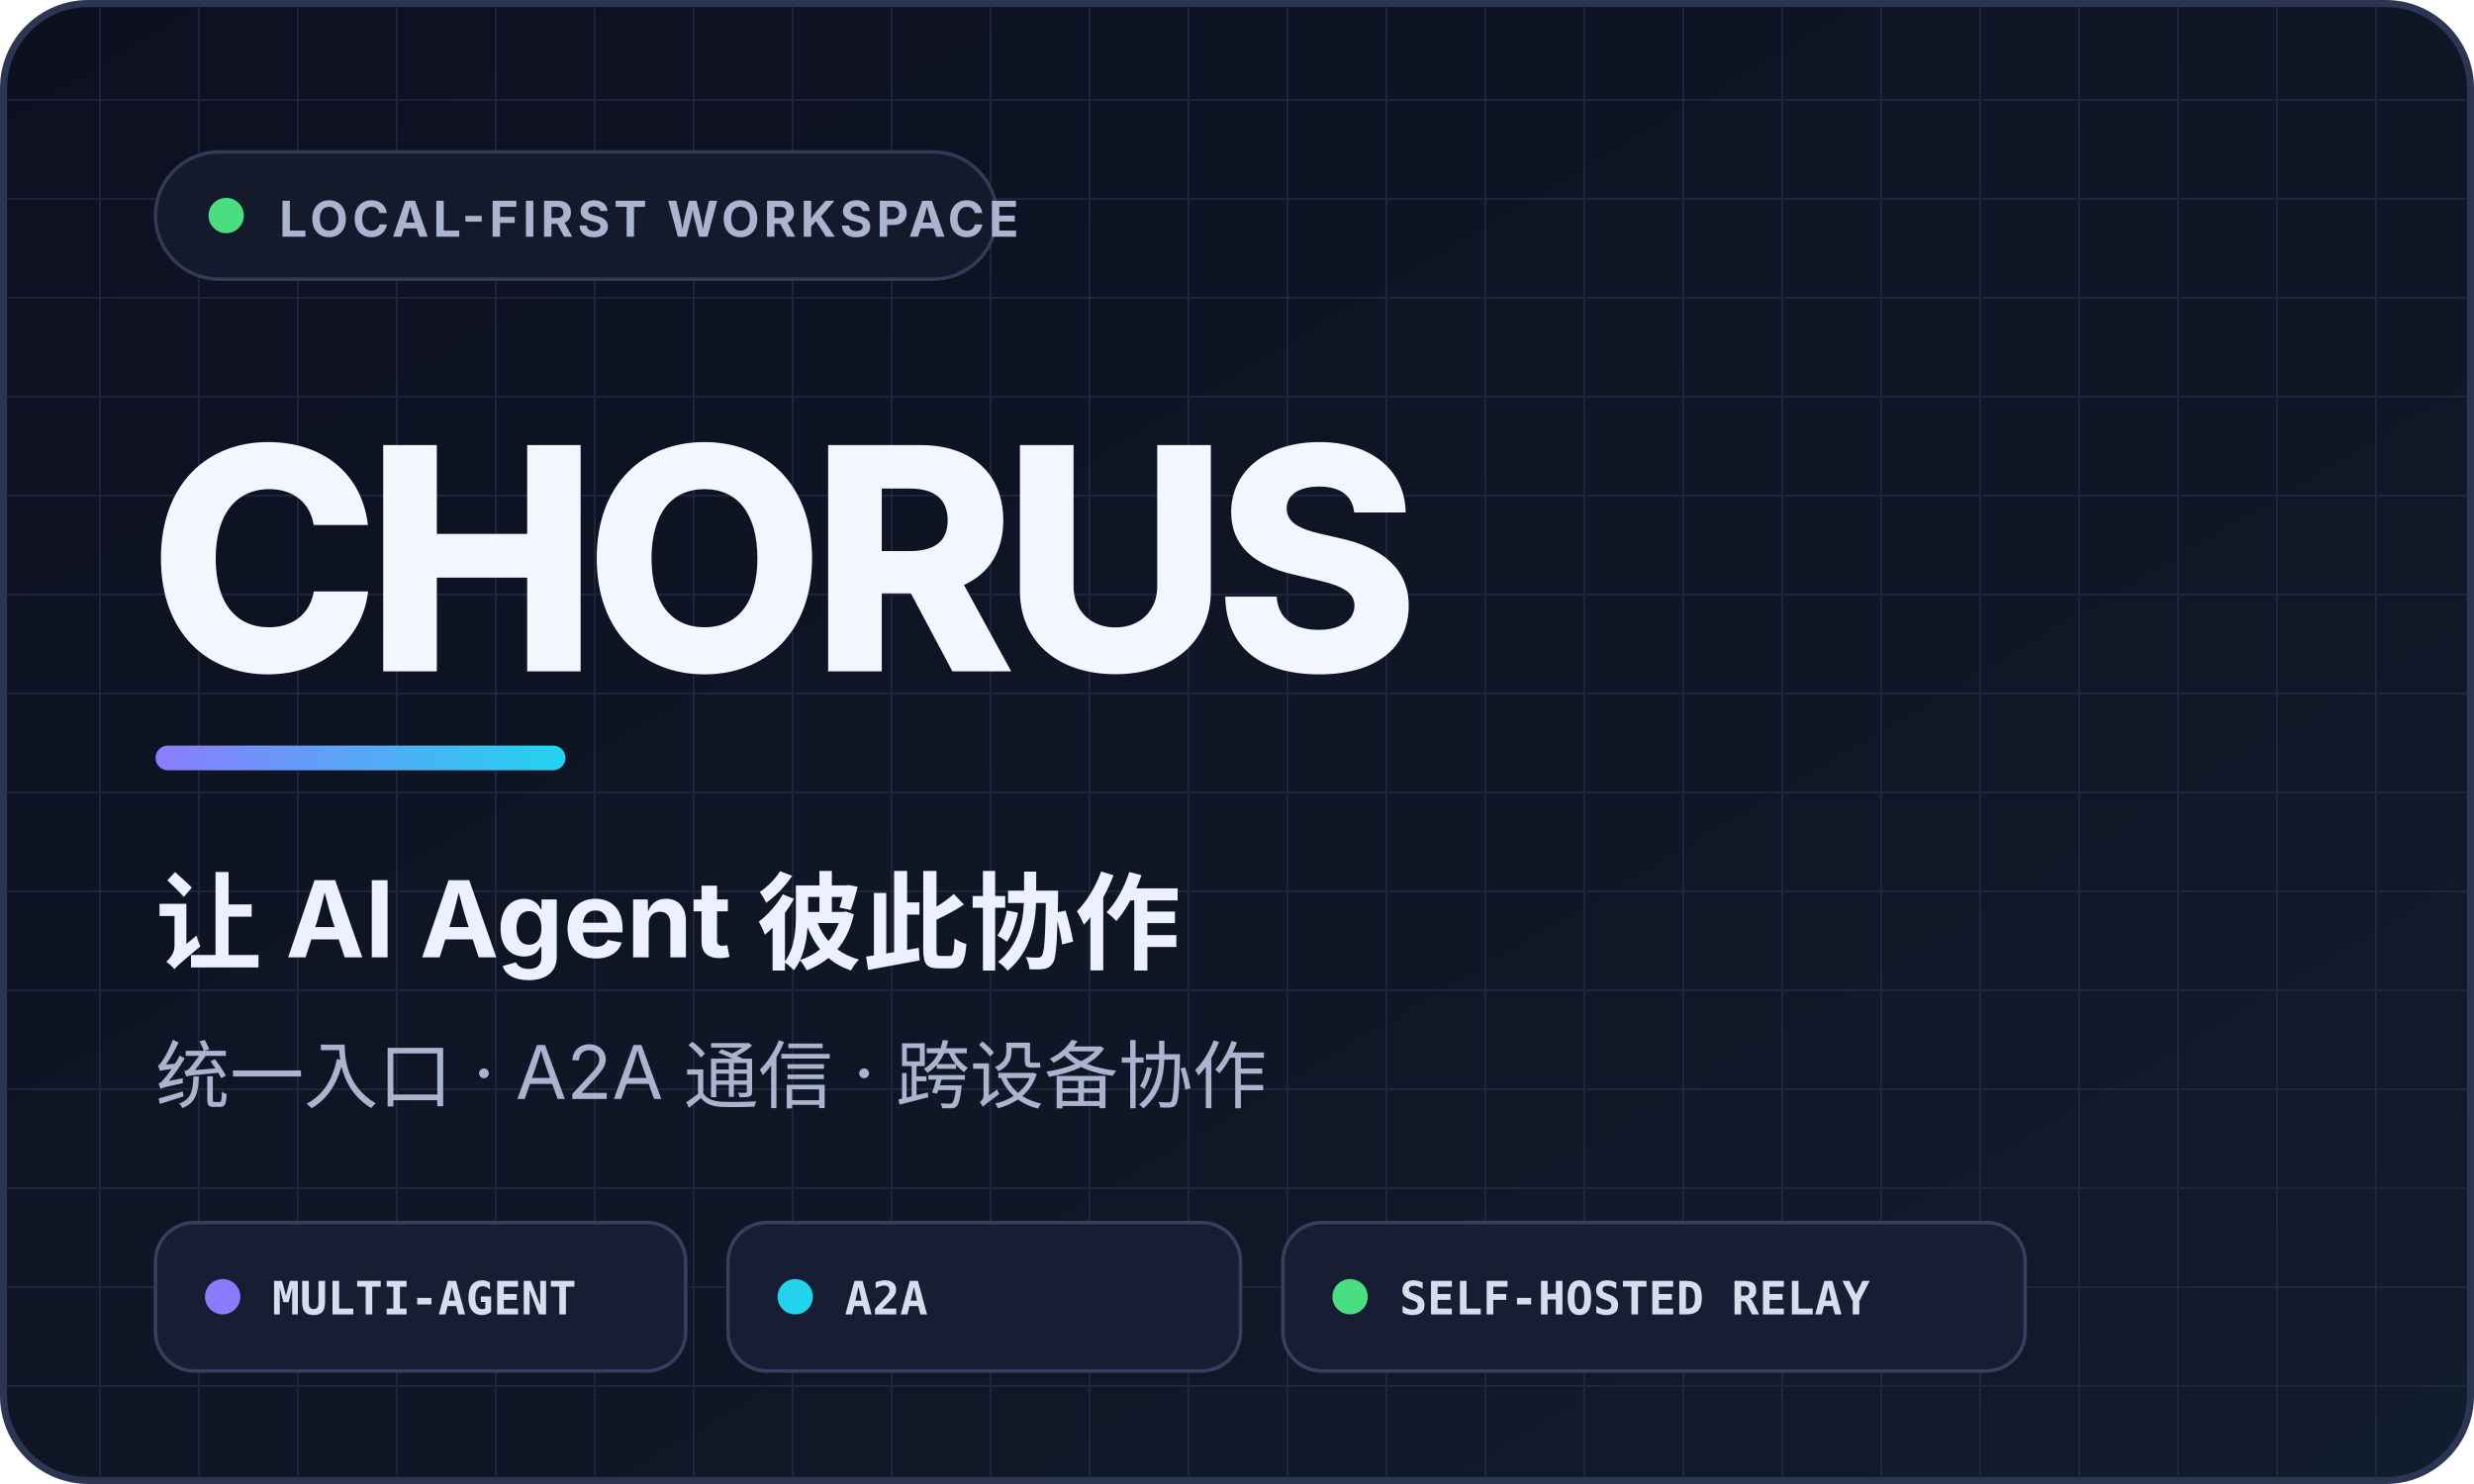
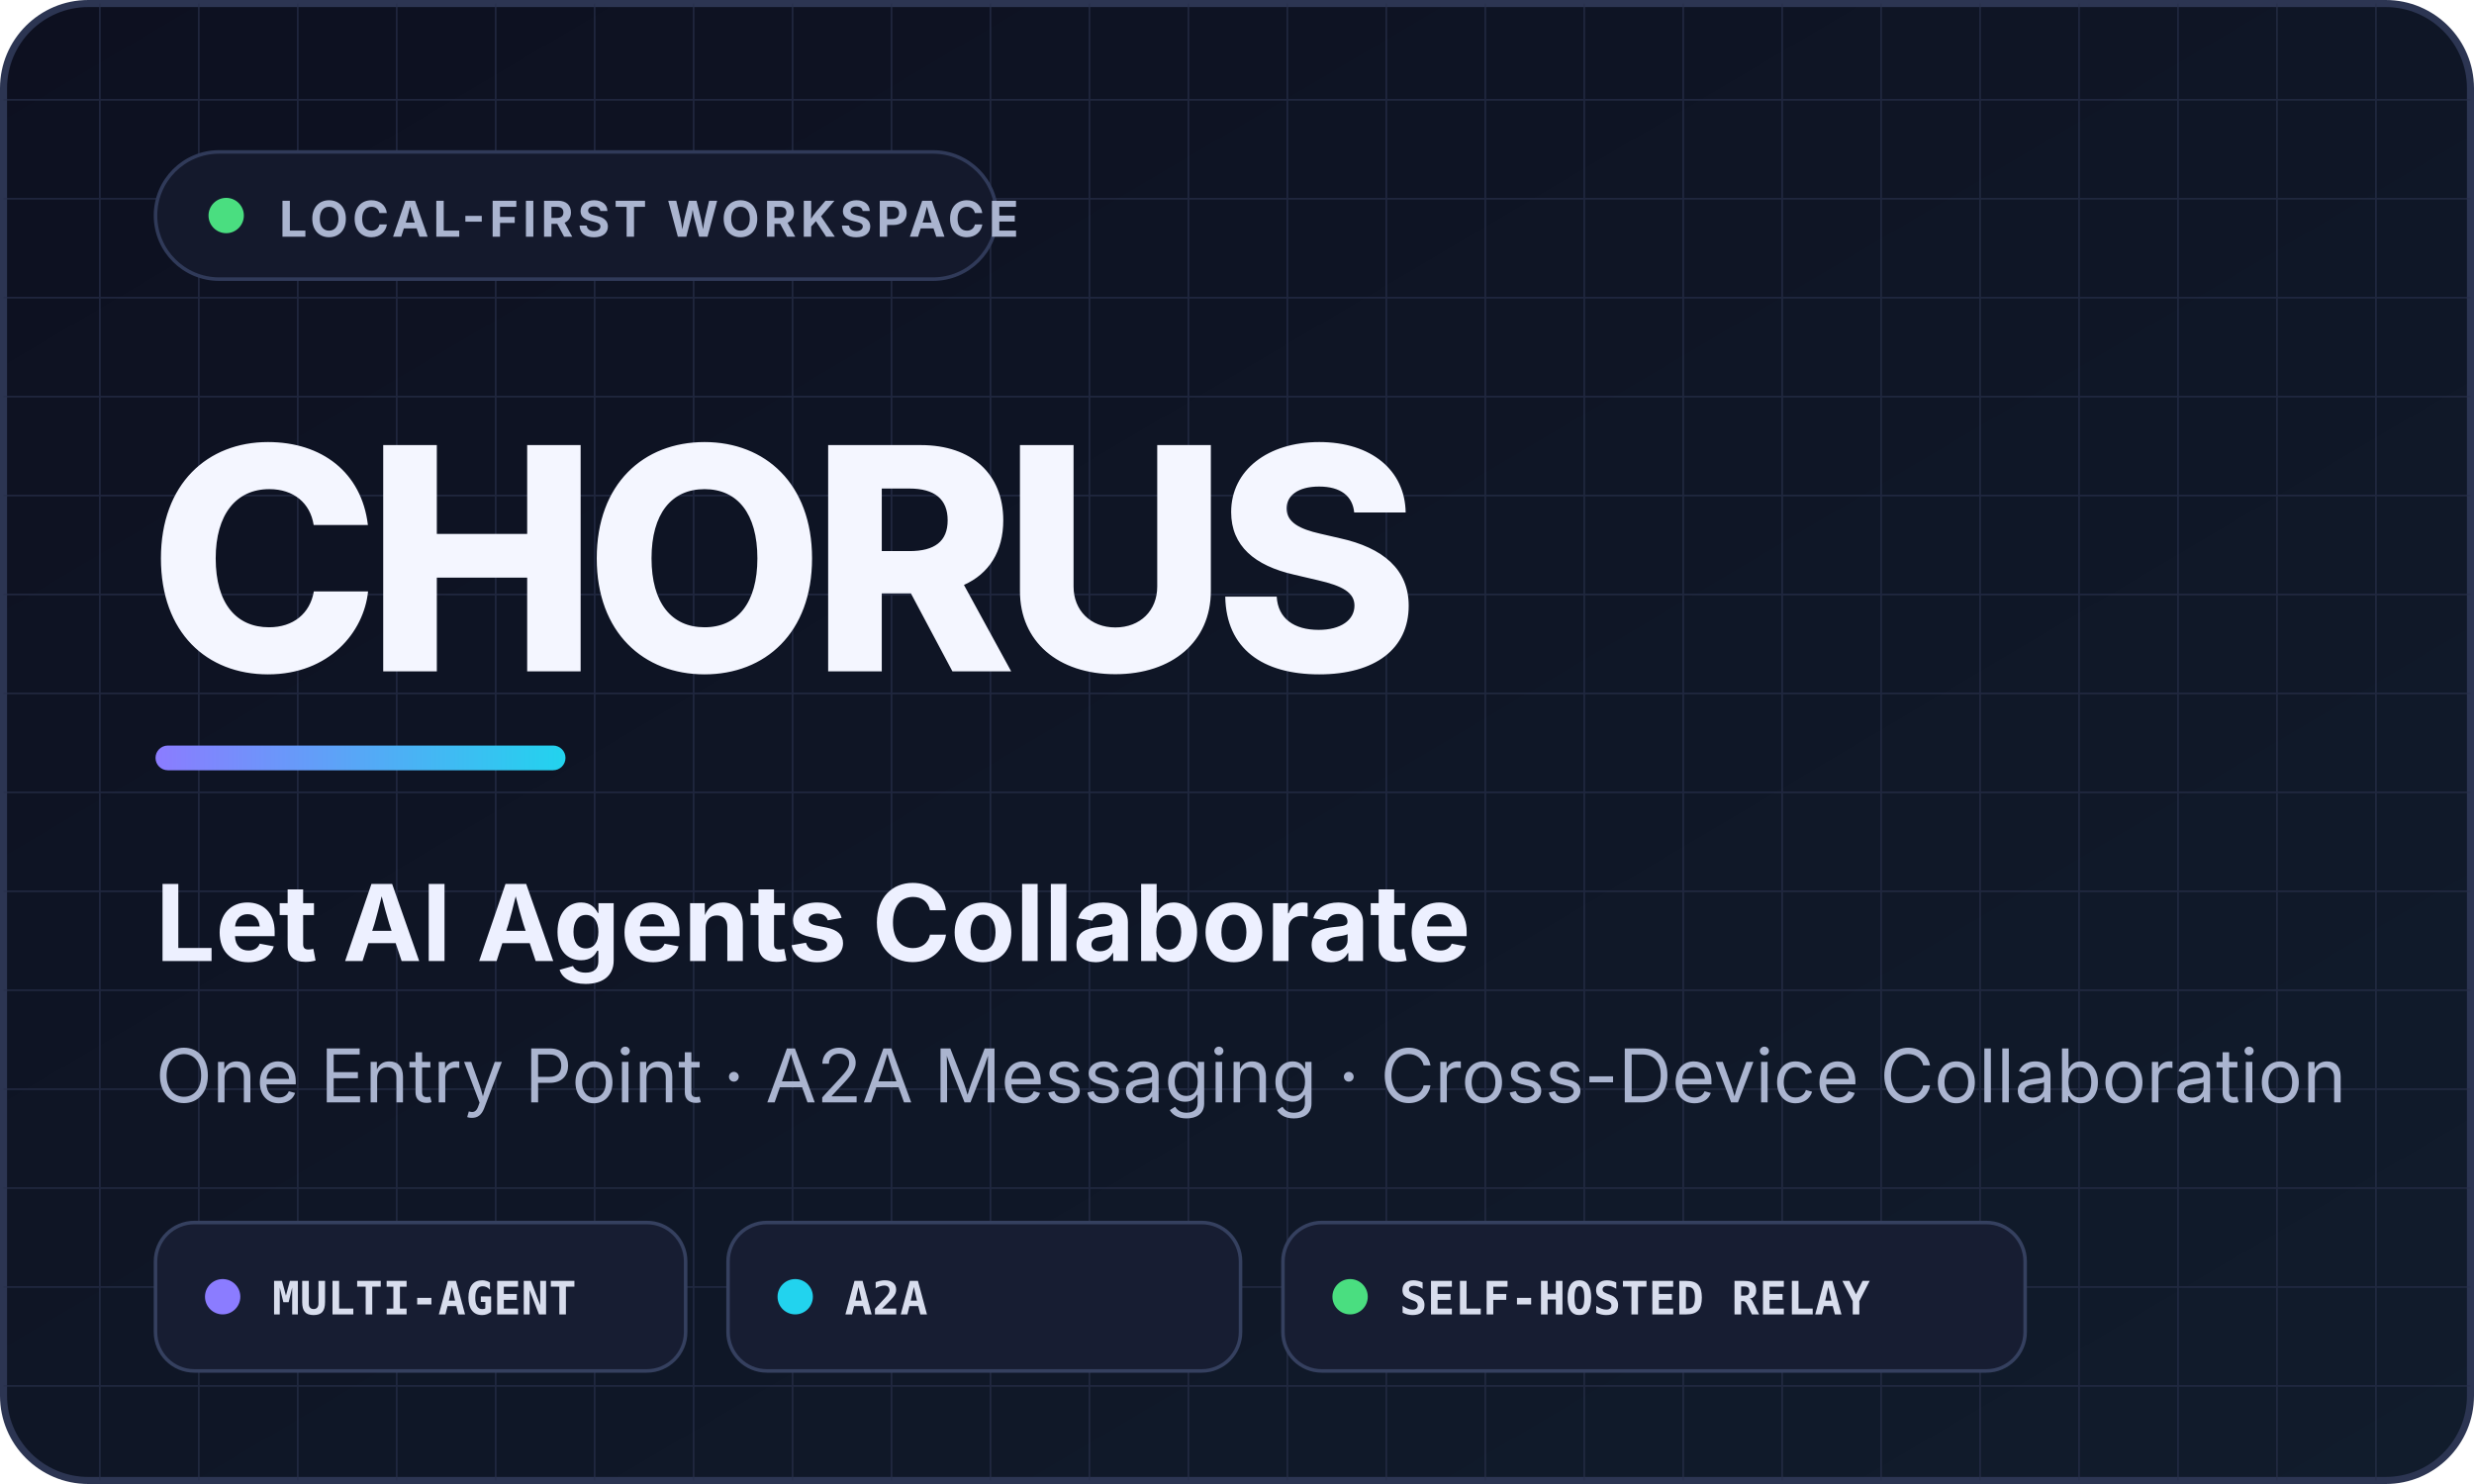
<svg xmlns="http://www.w3.org/2000/svg" width="700" height="420" viewBox="0 0 700 420" role="img" aria-labelledby="title desc">
  <defs>
    <linearGradient id="bg" x1="0" y1="0" x2="1" y2="1">
      <stop stop-color="#0d1020" />
      <stop offset="1" stop-color="#111c2c" />
    </linearGradient>
    <linearGradient id="brand" x1="0" y1="0" x2="1" y2="0">
      <stop stop-color="#8b7cff" />
      <stop offset="1" stop-color="#22d3ee" />
    </linearGradient>
    <pattern id="grid" width="28" height="28" patternUnits="userSpaceOnUse">
      <path d="M28 0H0V28" fill="none" stroke="#28304b" opacity=".65" />
    </pattern>
  </defs>
  <rect x="1" y="1" width="698" height="418" rx="24" fill="url(#bg)" stroke="#2c3552" stroke-width="2" />
  <rect x="1" y="1" width="698" height="418" rx="24" fill="url(#grid)" />
  <g font-family="system-ui,-apple-system,'Segoe UI','PingFang SC','Microsoft YaHei',sans-serif">
    <rect x="44" y="43" width="238" height="36" rx="18" fill="#14192c" stroke="#303a59" />
    <circle cx="64" cy="61" r="5" fill="#4ade80" />
    <text x="79" y="67" font-size="14" font-weight="700" letter-spacing="1.2" fill="#aab4cf">LOCAL-FIRST WORKSPACE</text>
    <text x="42" y="190" font-size="88" font-weight="820" letter-spacing="-4" fill="#f4f6ff">CHORUS</text>
    <rect x="44" y="211" width="116" height="7" rx="3.5" fill="url(#brand)" />
-     <text x="44" y="272" font-size="30" font-weight="700" fill="#edf0ff">让 AI Agent 彼此协作</text>
-     <text x="44" y="312" font-size="21" fill="#aab4cf">统一入口 · A2A 通信 · 跨设备协作</text>
+     <text x="44" y="272" font-size="30" font-weight="700" fill="#edf0ff">Let AI Agents Collaborate</text>
+     <text x="44" y="312" font-size="21" fill="#aab4cf">One Entry Point · A2A Messaging · Cross-Device Collaboration</text>
  </g>
  <g transform="translate(44 346)" font-family="ui-monospace,SFMono-Regular,Menlo,monospace" font-size="13" font-weight="700">
    <g>
      <rect width="150" height="42" rx="11" fill="#171d32" stroke="#35405f" />
      <circle cx="19" cy="21" r="5" fill="#8b7cff" />
      <text x="33" y="26" fill="#d8dded">MULTI-AGENT</text>
    </g>
    <g transform="translate(162)">
      <rect width="145" height="42" rx="11" fill="#171d32" stroke="#35405f" />
      <circle cx="19" cy="21" r="5" fill="#22d3ee" />
      <text x="33" y="26" fill="#d8dded">A2A</text>
    </g>
    <g transform="translate(319)">
      <rect width="210" height="42" rx="11" fill="#171d32" stroke="#35405f" />
      <circle cx="19" cy="21" r="5" fill="#4ade80" />
      <text x="33" y="26" fill="#d8dded">SELF-HOSTED RELAY</text>
    </g>
  </g>
</svg>
